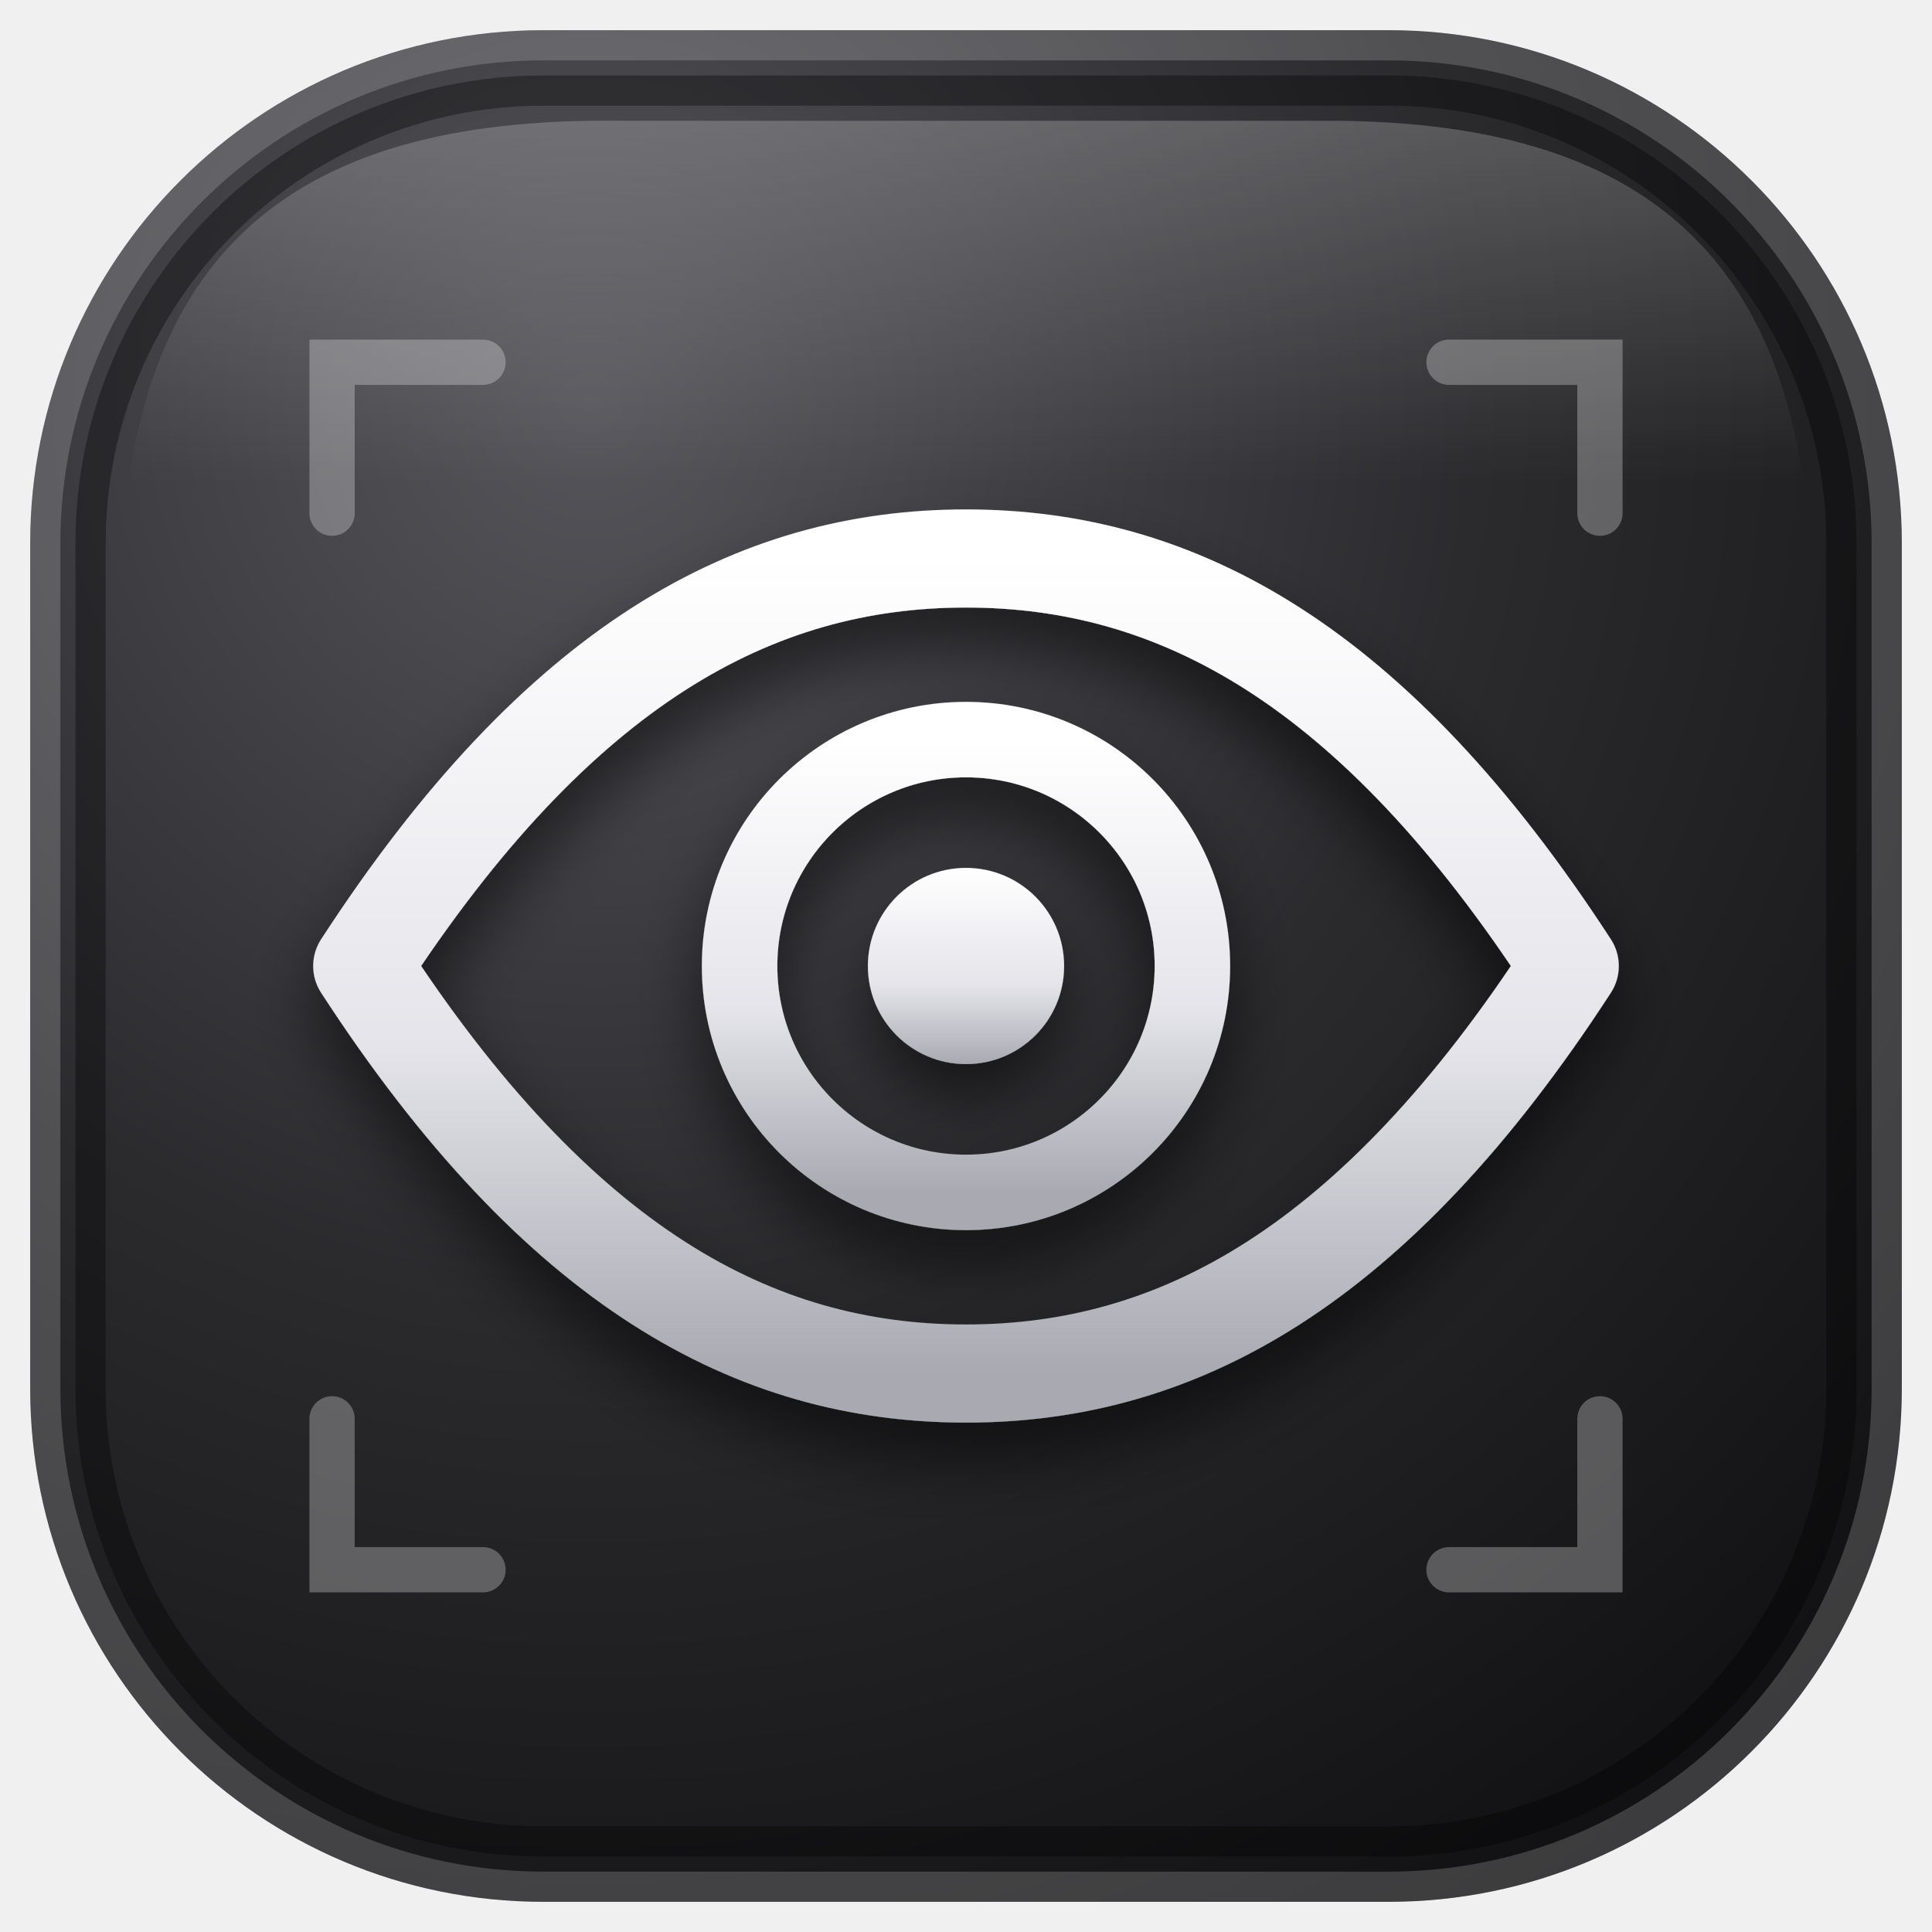
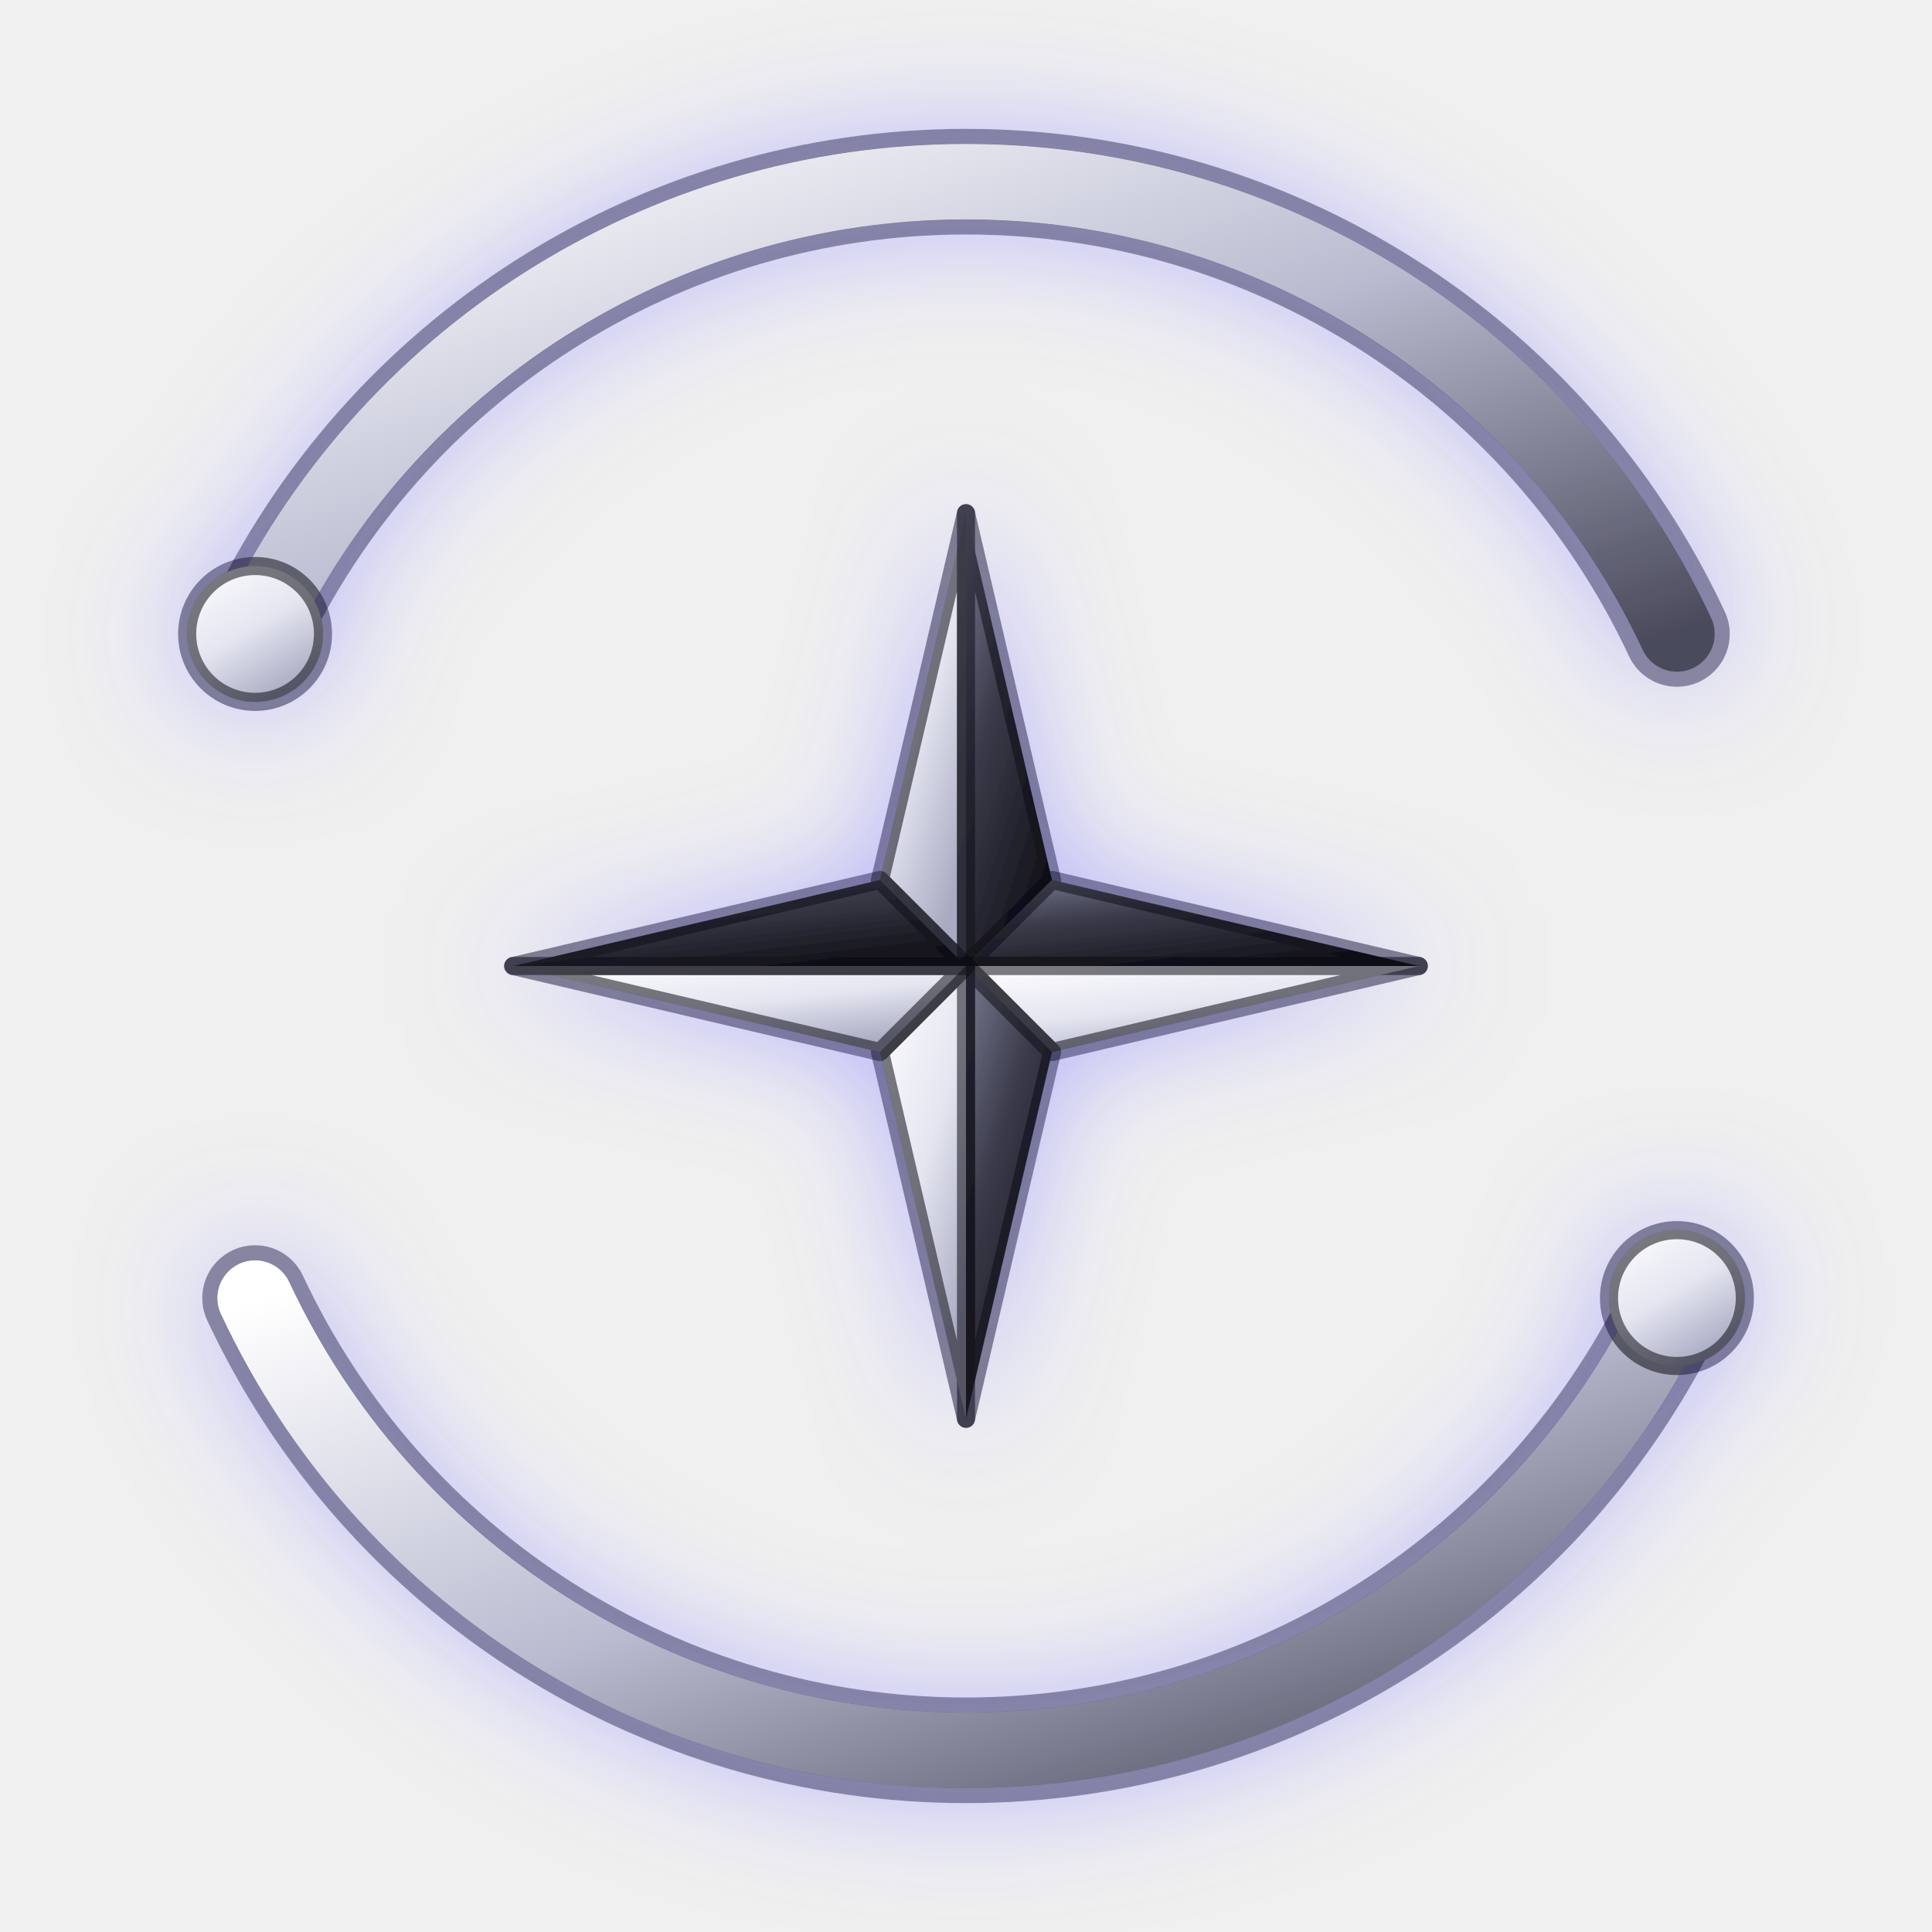
<svg xmlns="http://www.w3.org/2000/svg" viewBox="0 0 128 128" width="128" height="128">
  <defs>
-     <radialGradient id="tileas" cx="0.3" cy="0.2" r="1.05">
-       <stop offset="0" stop-color="#55555b" />
-       <stop offset="0.45" stop-color="#2b2b2e" />
-       <stop offset="1" stop-color="#0b0b0d" />
-     </radialGradient>
-     <linearGradient id="glyphas" x1="0" y1="0" x2="0" y2="1">
+     <linearGradient id="lite" x1="0" y1="0" x2="0.6" y2="1">
      <stop offset="0" stop-color="#ffffff" />
-       <stop offset="0.6" stop-color="#e4e4ea" />
-       <stop offset="1" stop-color="#a9a9b2" />
+       <stop offset="0.55" stop-color="#e4e5f0" />
+       <stop offset="1" stop-color="#a9abc2" />
    </linearGradient>
-     <linearGradient id="sheenas" x1="0" y1="0" x2="0" y2="1">
-       <stop offset="0" stop-color="#ffffff" stop-opacity="0.22" />
-       <stop offset="0.5" stop-color="#ffffff" stop-opacity="0" />
+     <linearGradient id="dark" x1="0" y1="0" x2="0.6" y2="1">
+       <stop offset="0" stop-color="#7a7c92" />
+       <stop offset="0.45" stop-color="#3a3b4a" />
+       <stop offset="1" stop-color="#14141b" />
    </linearGradient>
-     <filter id="liftas" x="-20%" y="-20%" width="140%" height="140%">
-       <feDropShadow dx="0" dy="2.5" stdDeviation="2.2" flood-color="#000000" flood-opacity="0.55" />
+     <linearGradient id="ring" x1="0" y1="0" x2="1" y2="1">
+       <stop offset="0" stop-color="#ffffff" />
+       <stop offset="0.5" stop-color="#b9bbd0" />
+       <stop offset="1" stop-color="#4a4b5c" />
+     </linearGradient>
+     <filter id="aura" x="-30%" y="-30%" width="160%" height="160%">
+       <feGaussianBlur in="SourceAlpha" stdDeviation="4" result="b" />
+       <feFlood flood-color="#8f8bff" flood-opacity="0.6" />
+       <feComposite in2="b" operator="in" result="glow" />
+       <feMerge>
+         <feMergeNode in="glow" />
+         <feMergeNode in="SourceGraphic" />
+       </feMerge>
+     </filter>
+     <filter id="spark" x="-80%" y="-80%" width="260%" height="260%">
+       <feGaussianBlur in="SourceGraphic" stdDeviation="2.2" result="b" />
+       <feMerge>
+         <feMergeNode in="b" />
+         <feMergeNode in="SourceGraphic" />
+       </feMerge>
    </filter>
  </defs>
-   <rect x="2" y="2" width="124" height="124" rx="34" fill="url(#tileas)" />
-   <path d="M8 40 C8 18 18 8 40 8 H88 C110 8 120 18 120 40 V52 C90 44 38 44 8 56 Z" fill="url(#sheenas)" />
-   <rect x="6" y="6" width="116" height="116" rx="30" fill="none" stroke="#000000" stroke-opacity="0.35" stroke-width="2" />
-   <rect x="3" y="3" width="122" height="122" rx="33" fill="none" stroke="#ffffff" stroke-opacity="0.18" stroke-width="2" />
-   <path d="M22 34 V24 H32" fill="none" stroke="#ffffff" stroke-opacity="0.28" stroke-width="3" stroke-linecap="round" />
-   <path d="M96 24 H106 V34" fill="none" stroke="#ffffff" stroke-opacity="0.28" stroke-width="3" stroke-linecap="round" />
-   <path d="M22 94 V104 H32" fill="none" stroke="#ffffff" stroke-opacity="0.28" stroke-width="3" stroke-linecap="round" />
-   <path d="M96 104 H106 V94" fill="none" stroke="#ffffff" stroke-opacity="0.28" stroke-width="3" stroke-linecap="round" />
-   <g filter="url(#liftas)" fill="url(#glyphas)" stroke="url(#glyphas)">
-     <path d="M24 64 C37 44 50 37 64 37 C78 37 91 44 104 64 C91 84 78 91 64 91 C50 91 37 84 24 64 Z" fill="none" stroke-width="6.5" stroke-linecap="round" stroke-linejoin="round" />
-     <circle cx="64" cy="64" r="15" fill="none" stroke-width="5" stroke-linecap="round" stroke-linejoin="round" />
-     <circle cx="64" cy="64" r="6.5" stroke="none" />
-     <path d="M64 28 V36" fill="none" stroke-width="4" stroke-linecap="round" stroke-linejoin="round" />
-     <path d="M64 92 V100" fill="none" stroke-width="4" stroke-linecap="round" stroke-linejoin="round" />
+   <g filter="url(#aura)">
+     <path d="M16.9 42.0 A52 52 0 0 1 111.1 42.0" fill="none" stroke="#101018" stroke-opacity="0.5" stroke-width="7" stroke-linecap="round" />
+     <path d="M16.9 42.0 A52 52 0 0 1 111.1 42.0" fill="none" stroke="url(#ring)" stroke-width="5" stroke-linecap="round" />
+     <path d="M111.1 86.0 A52 52 0 0 1 16.9 86.0" fill="none" stroke="#101018" stroke-opacity="0.5" stroke-width="7" stroke-linecap="round" />
+     <path d="M111.1 86.0 A52 52 0 0 1 16.9 86.0" fill="none" stroke="url(#ring)" stroke-width="5" stroke-linecap="round" />
+     <circle cx="16.9" cy="42.0" r="4.5" fill="url(#lite)" stroke="#101018" stroke-opacity="0.55" stroke-width="1.2" stroke-linejoin="round" />
+     <circle cx="111.1" cy="86.0" r="4.5" fill="url(#lite)" stroke="#101018" stroke-opacity="0.55" stroke-width="1.2" stroke-linejoin="round" />
+     <path d="M64.0 64.0 L58.3 58.3 L64.0 34.0 Z" fill="url(#lite)" stroke="#101018" stroke-opacity="0.55" stroke-width="1.2" stroke-linejoin="round" />
+     <path d="M64.0 64.0 L64.0 34.0 L69.7 58.3 Z" fill="url(#dark)" stroke="#101018" stroke-opacity="0.55" stroke-width="1.2" stroke-linejoin="round" />
+     <path d="M64.0 64.0 L69.7 58.3 L94.0 64.0 Z" fill="url(#dark)" stroke="#101018" stroke-opacity="0.55" stroke-width="1.2" stroke-linejoin="round" />
+     <path d="M64.0 64.0 L94.0 64.0 L69.7 69.7 Z" fill="url(#lite)" stroke="#101018" stroke-opacity="0.55" stroke-width="1.2" stroke-linejoin="round" />
+     <path d="M64.0 64.0 L69.7 69.7 L64.0 94.0 Z" fill="url(#dark)" stroke="#101018" stroke-opacity="0.55" stroke-width="1.2" stroke-linejoin="round" />
+     <path d="M64.0 64.0 L64.0 94.0 L58.3 69.7 Z" fill="url(#lite)" stroke="#101018" stroke-opacity="0.55" stroke-width="1.2" stroke-linejoin="round" />
+     <path d="M64.0 64.0 L58.3 69.7 L34.0 64.0 Z" fill="url(#lite)" stroke="#101018" stroke-opacity="0.55" stroke-width="1.2" stroke-linejoin="round" />
+     <path d="M64.0 64.0 L34.0 64.0 L58.3 58.3 Z" fill="url(#dark)" stroke="#101018" stroke-opacity="0.55" stroke-width="1.2" stroke-linejoin="round" />
  </g>
</svg>
